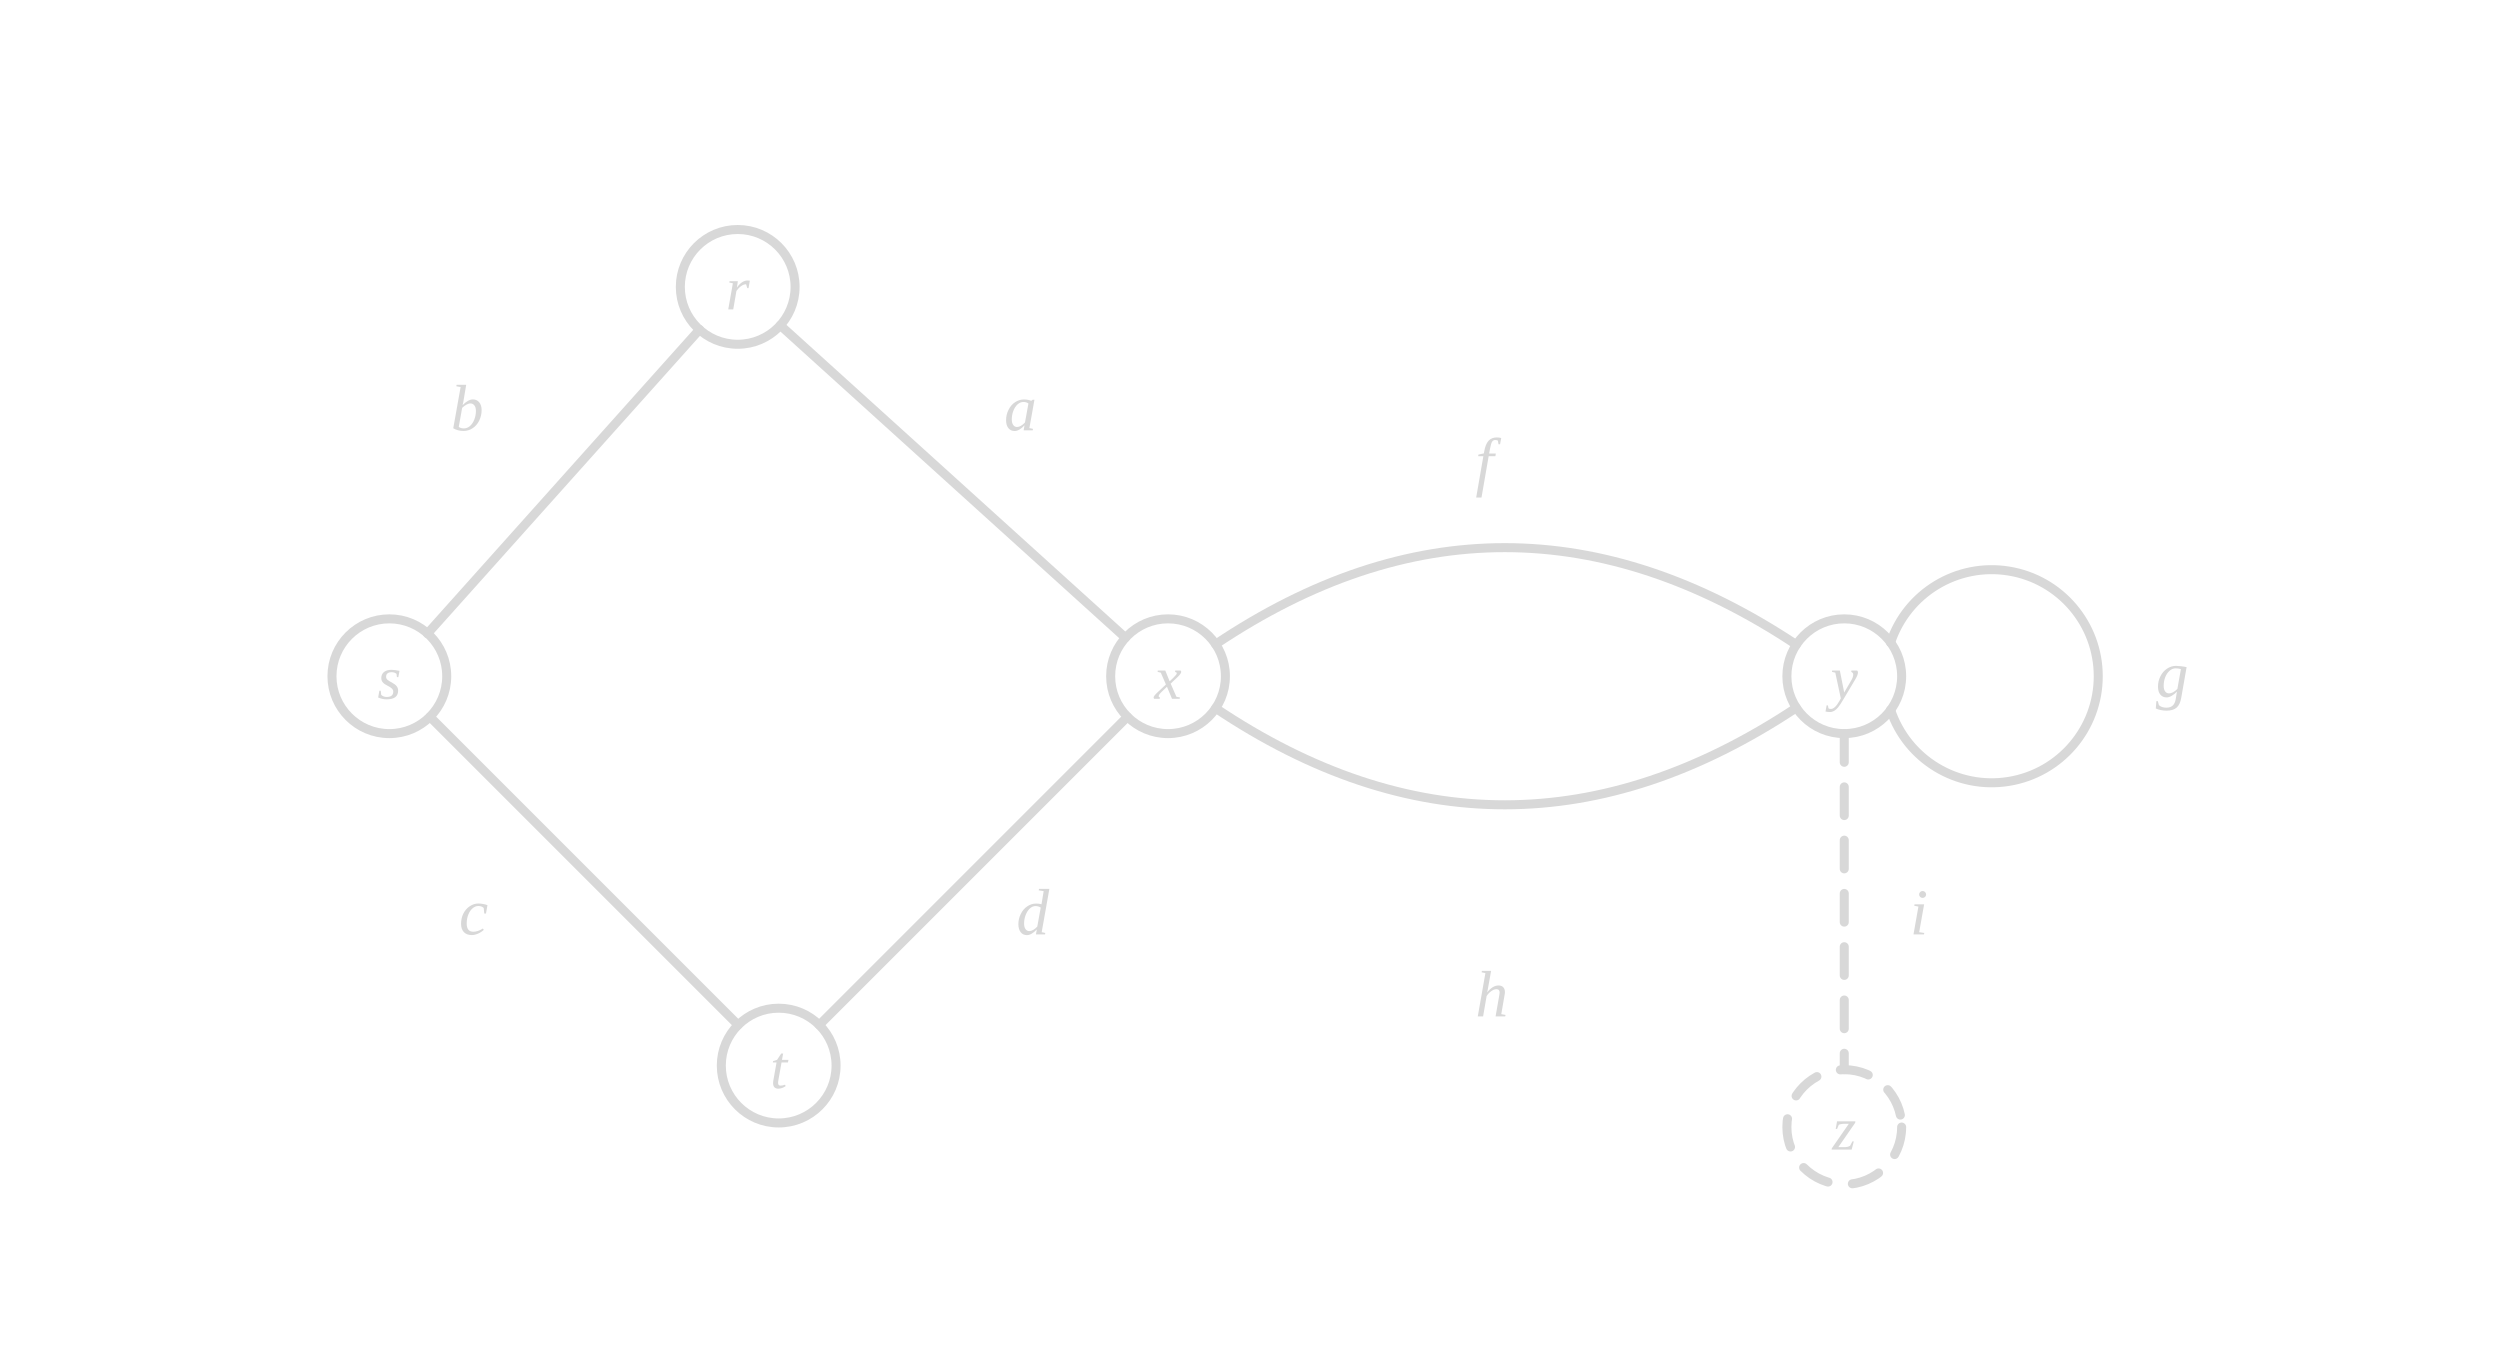
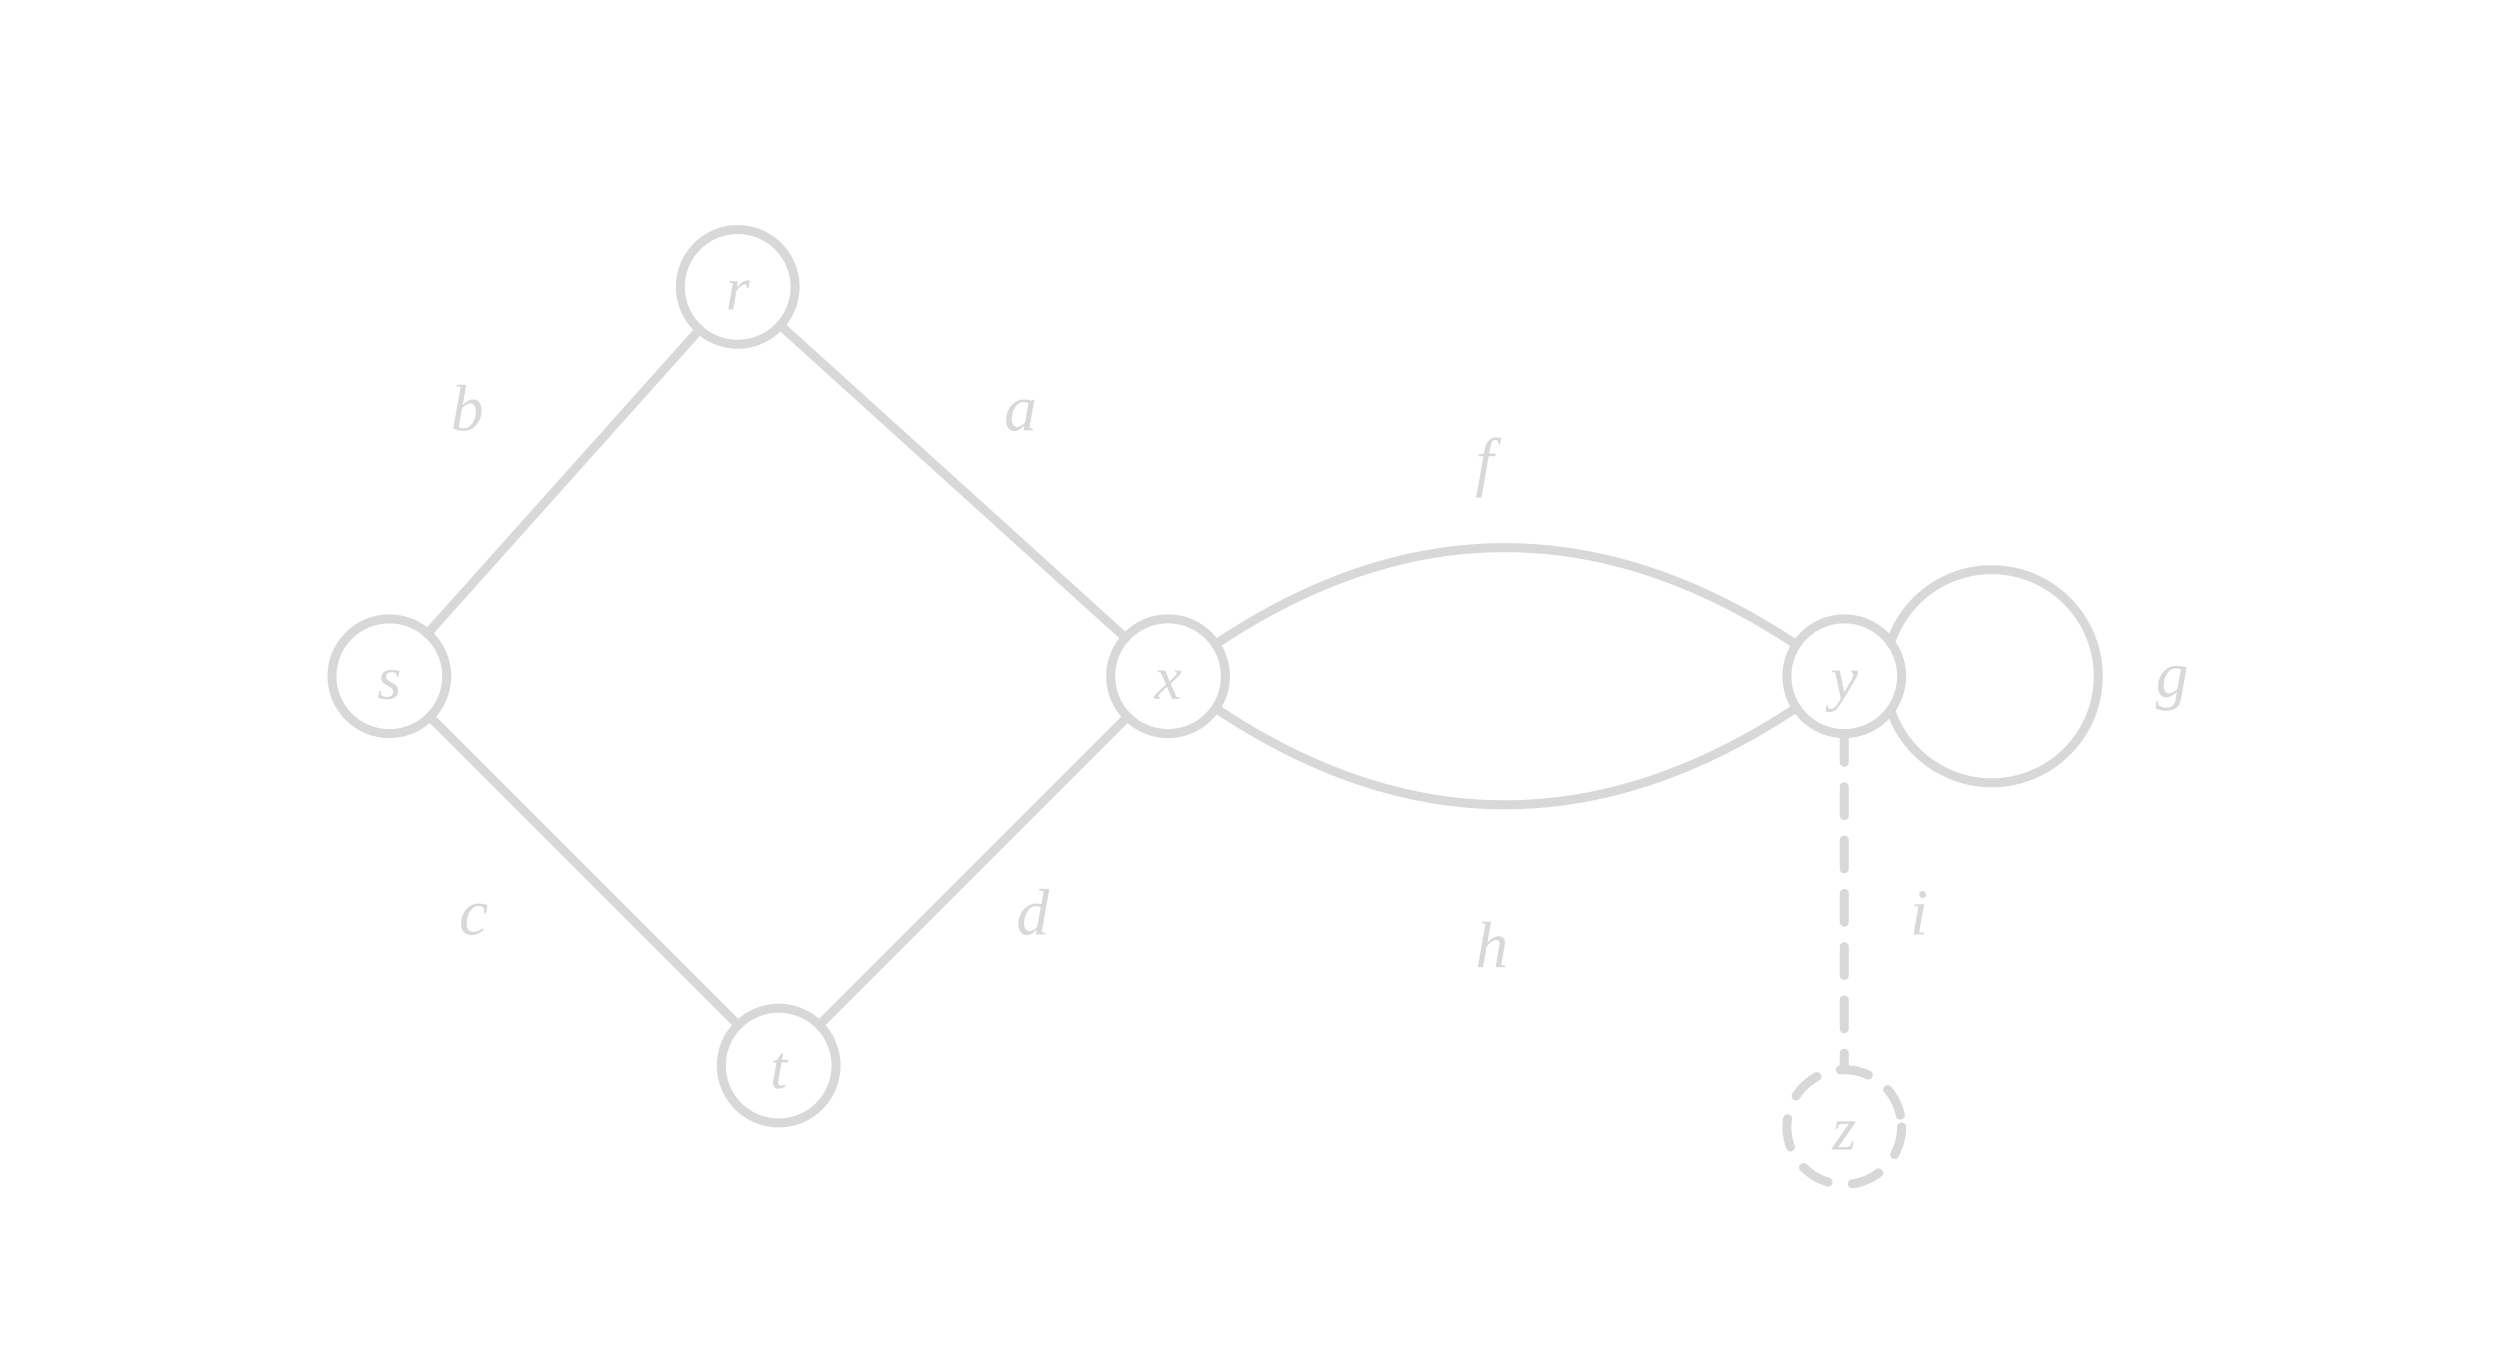
<svg xmlns="http://www.w3.org/2000/svg" width="610" height="330" viewBox="0 0 610 330">
  <style>
    .ink { stroke:#d8d8d8; fill:none; stroke-width:2.2; stroke-linecap:round; }
    .ink-thin { stroke:#d8d8d8; fill:none; stroke-width:1.6; stroke-linecap:round; }
    .txt { fill:#d8d8d8; stroke:none; font-family:Georgia,'Times New Roman',serif; font-style:italic; }
    .fill { fill:#d8d8d8; stroke:none; }
    .hl { stroke:#d8d8d8; }
    .dashed { stroke-dasharray:7 6; }
    @media (prefers-color-scheme: light) {
      .ink, .ink-thin { stroke:#1a1a1a; }
      .txt, .fill { fill:#1a1a1a; }
      .hl { stroke:#1a1a1a; }
    }
  </style>
  <defs>
    <pattern id="hatch" width="8" height="8" patternTransform="rotate(45)" patternUnits="userSpaceOnUse">
      <line class="hl" x1="0" y1="0" x2="0" y2="8" stroke-width="1.6" />
    </pattern>
    <pattern id="dots" width="16" height="16" patternUnits="userSpaceOnUse">
      <circle class="fill" cx="4" cy="4" r="1.7" />
      <circle class="fill" cx="12" cy="12" r="1.7" />
    </pattern>
  </defs>
  <line class="ink" x1="104.3" y1="154.6" x2="170.7" y2="80.4" />
  <line class="ink" x1="190.4" y1="79.4" x2="274.6" y2="155.6" />
  <line class="ink" x1="104.9" y1="174.9" x2="180.1" y2="250.1" />
  <line class="ink" x1="199.9" y1="250.1" x2="275.1" y2="174.9" />
  <path class="ink" d="M 296.6 157.2 Q 367.0 110.0 438.3 157.3" />
  <path class="ink" d="M 296.6 172.8 Q 367.0 220.0 438.3 172.7" />
  <line class="ink dashed" x1="450.0" y1="179.0" x2="450.0" y2="261.0" />
  <path class="ink" d="M 461.3 173.2 A 26.0 26.0 0 1 0 461.3 156.8" />
  <circle class="ink" cx="180.0" cy="70.0" r="14.0" />
  <text class="txt" x="180.0" y="75.5" font-size="15" text-anchor="middle">r</text>
  <circle class="ink" cx="95.0" cy="165.0" r="14.0" />
  <text class="txt" x="95.0" y="170.5" font-size="15" text-anchor="middle">s</text>
  <circle class="ink" cx="190.0" cy="260.0" r="14.0" />
  <text class="txt" x="190.0" y="265.5" font-size="15" text-anchor="middle">t</text>
  <circle class="ink" cx="285.0" cy="165.0" r="14.0" />
  <text class="txt" x="285.0" y="170.5" font-size="15" text-anchor="middle">x</text>
  <circle class="ink" cx="450.0" cy="165.0" r="14.0" />
  <text class="txt" x="450.0" y="170.5" font-size="15" text-anchor="middle">y</text>
  <circle class="ink dashed" cx="450.0" cy="275.0" r="14.0" />
  <text class="txt" x="450.0" y="280.5" font-size="15" text-anchor="middle">z</text>
  <text class="txt" x="110.0" y="105.0" font-size="16">b</text>
  <text class="txt" x="245.0" y="105.0" font-size="16">a</text>
  <text class="txt" x="112.0" y="228.0" font-size="16">c</text>
  <text class="txt" x="248.0" y="228.0" font-size="16">d</text>
  <text class="txt" x="360.0" y="118.0" font-size="16">f</text>
-   <text class="txt" x="360.0" y="248.0" font-size="16">h</text>
+   <text class="txt" x="360.0" y="236.0" font-size="16">h</text>
  <text class="txt" x="466.0" y="228.0" font-size="16">i</text>
  <text class="txt" x="526.0" y="170.0" font-size="16">g</text>
</svg>
